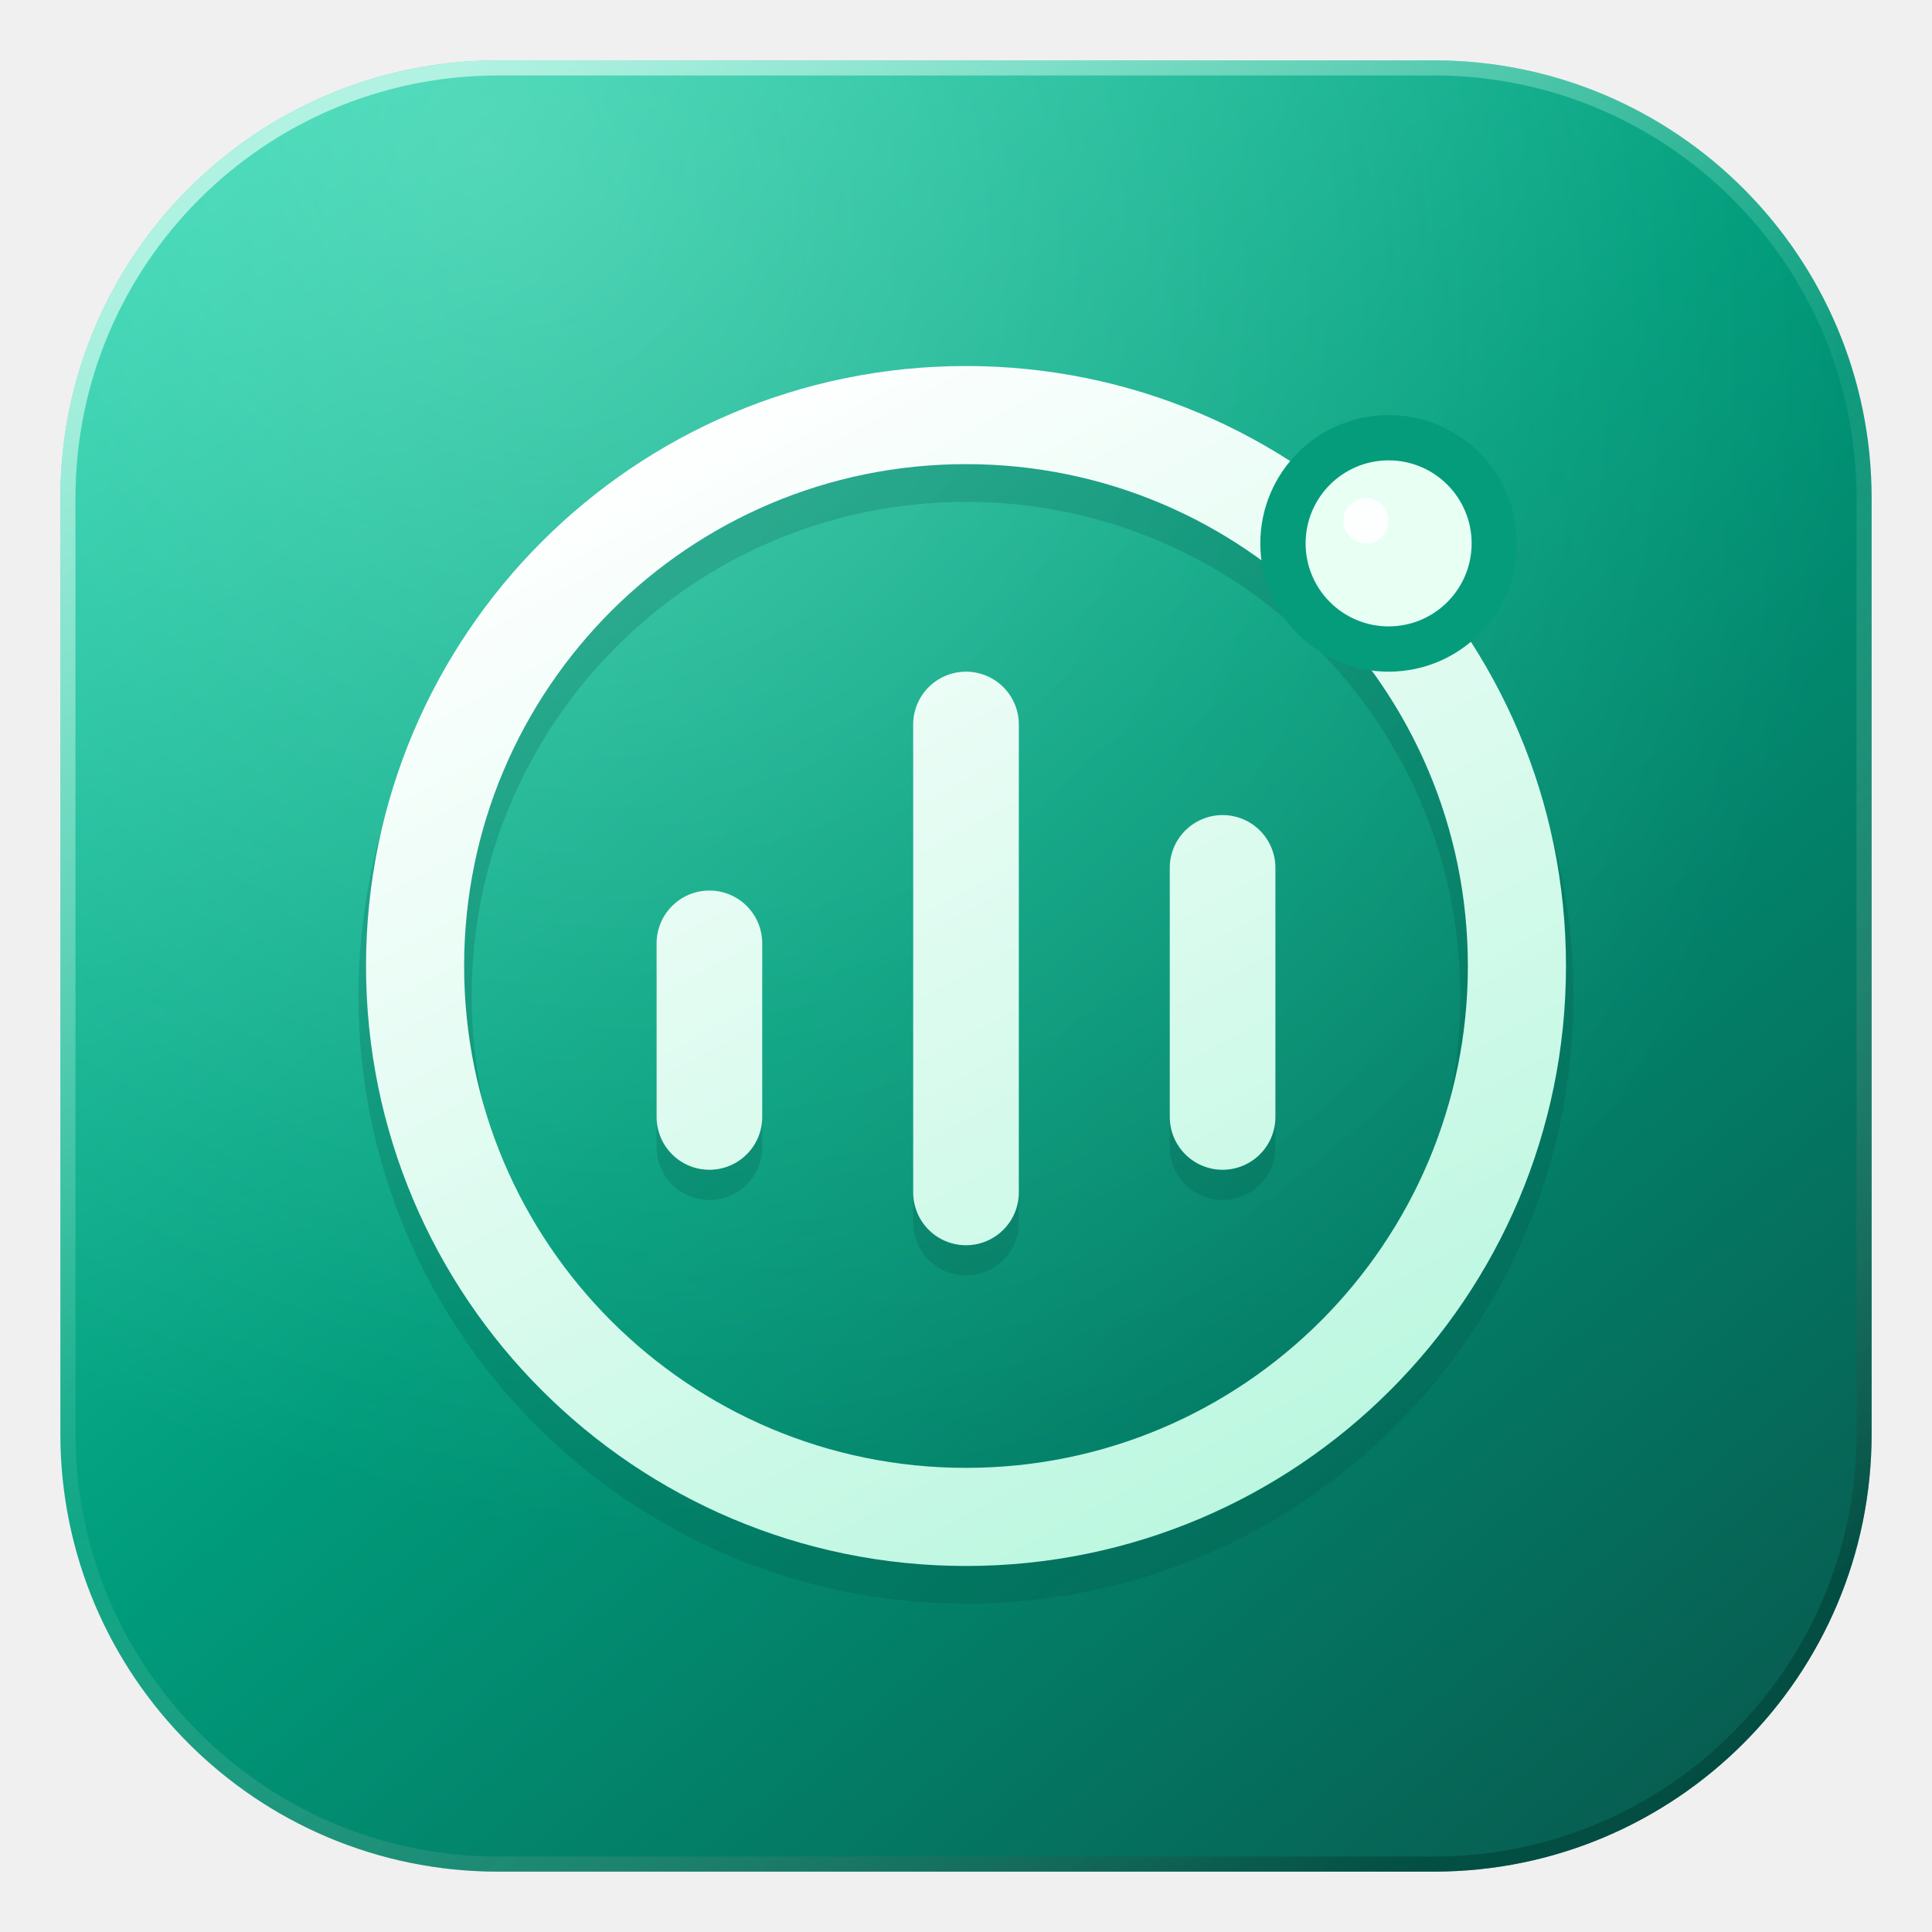
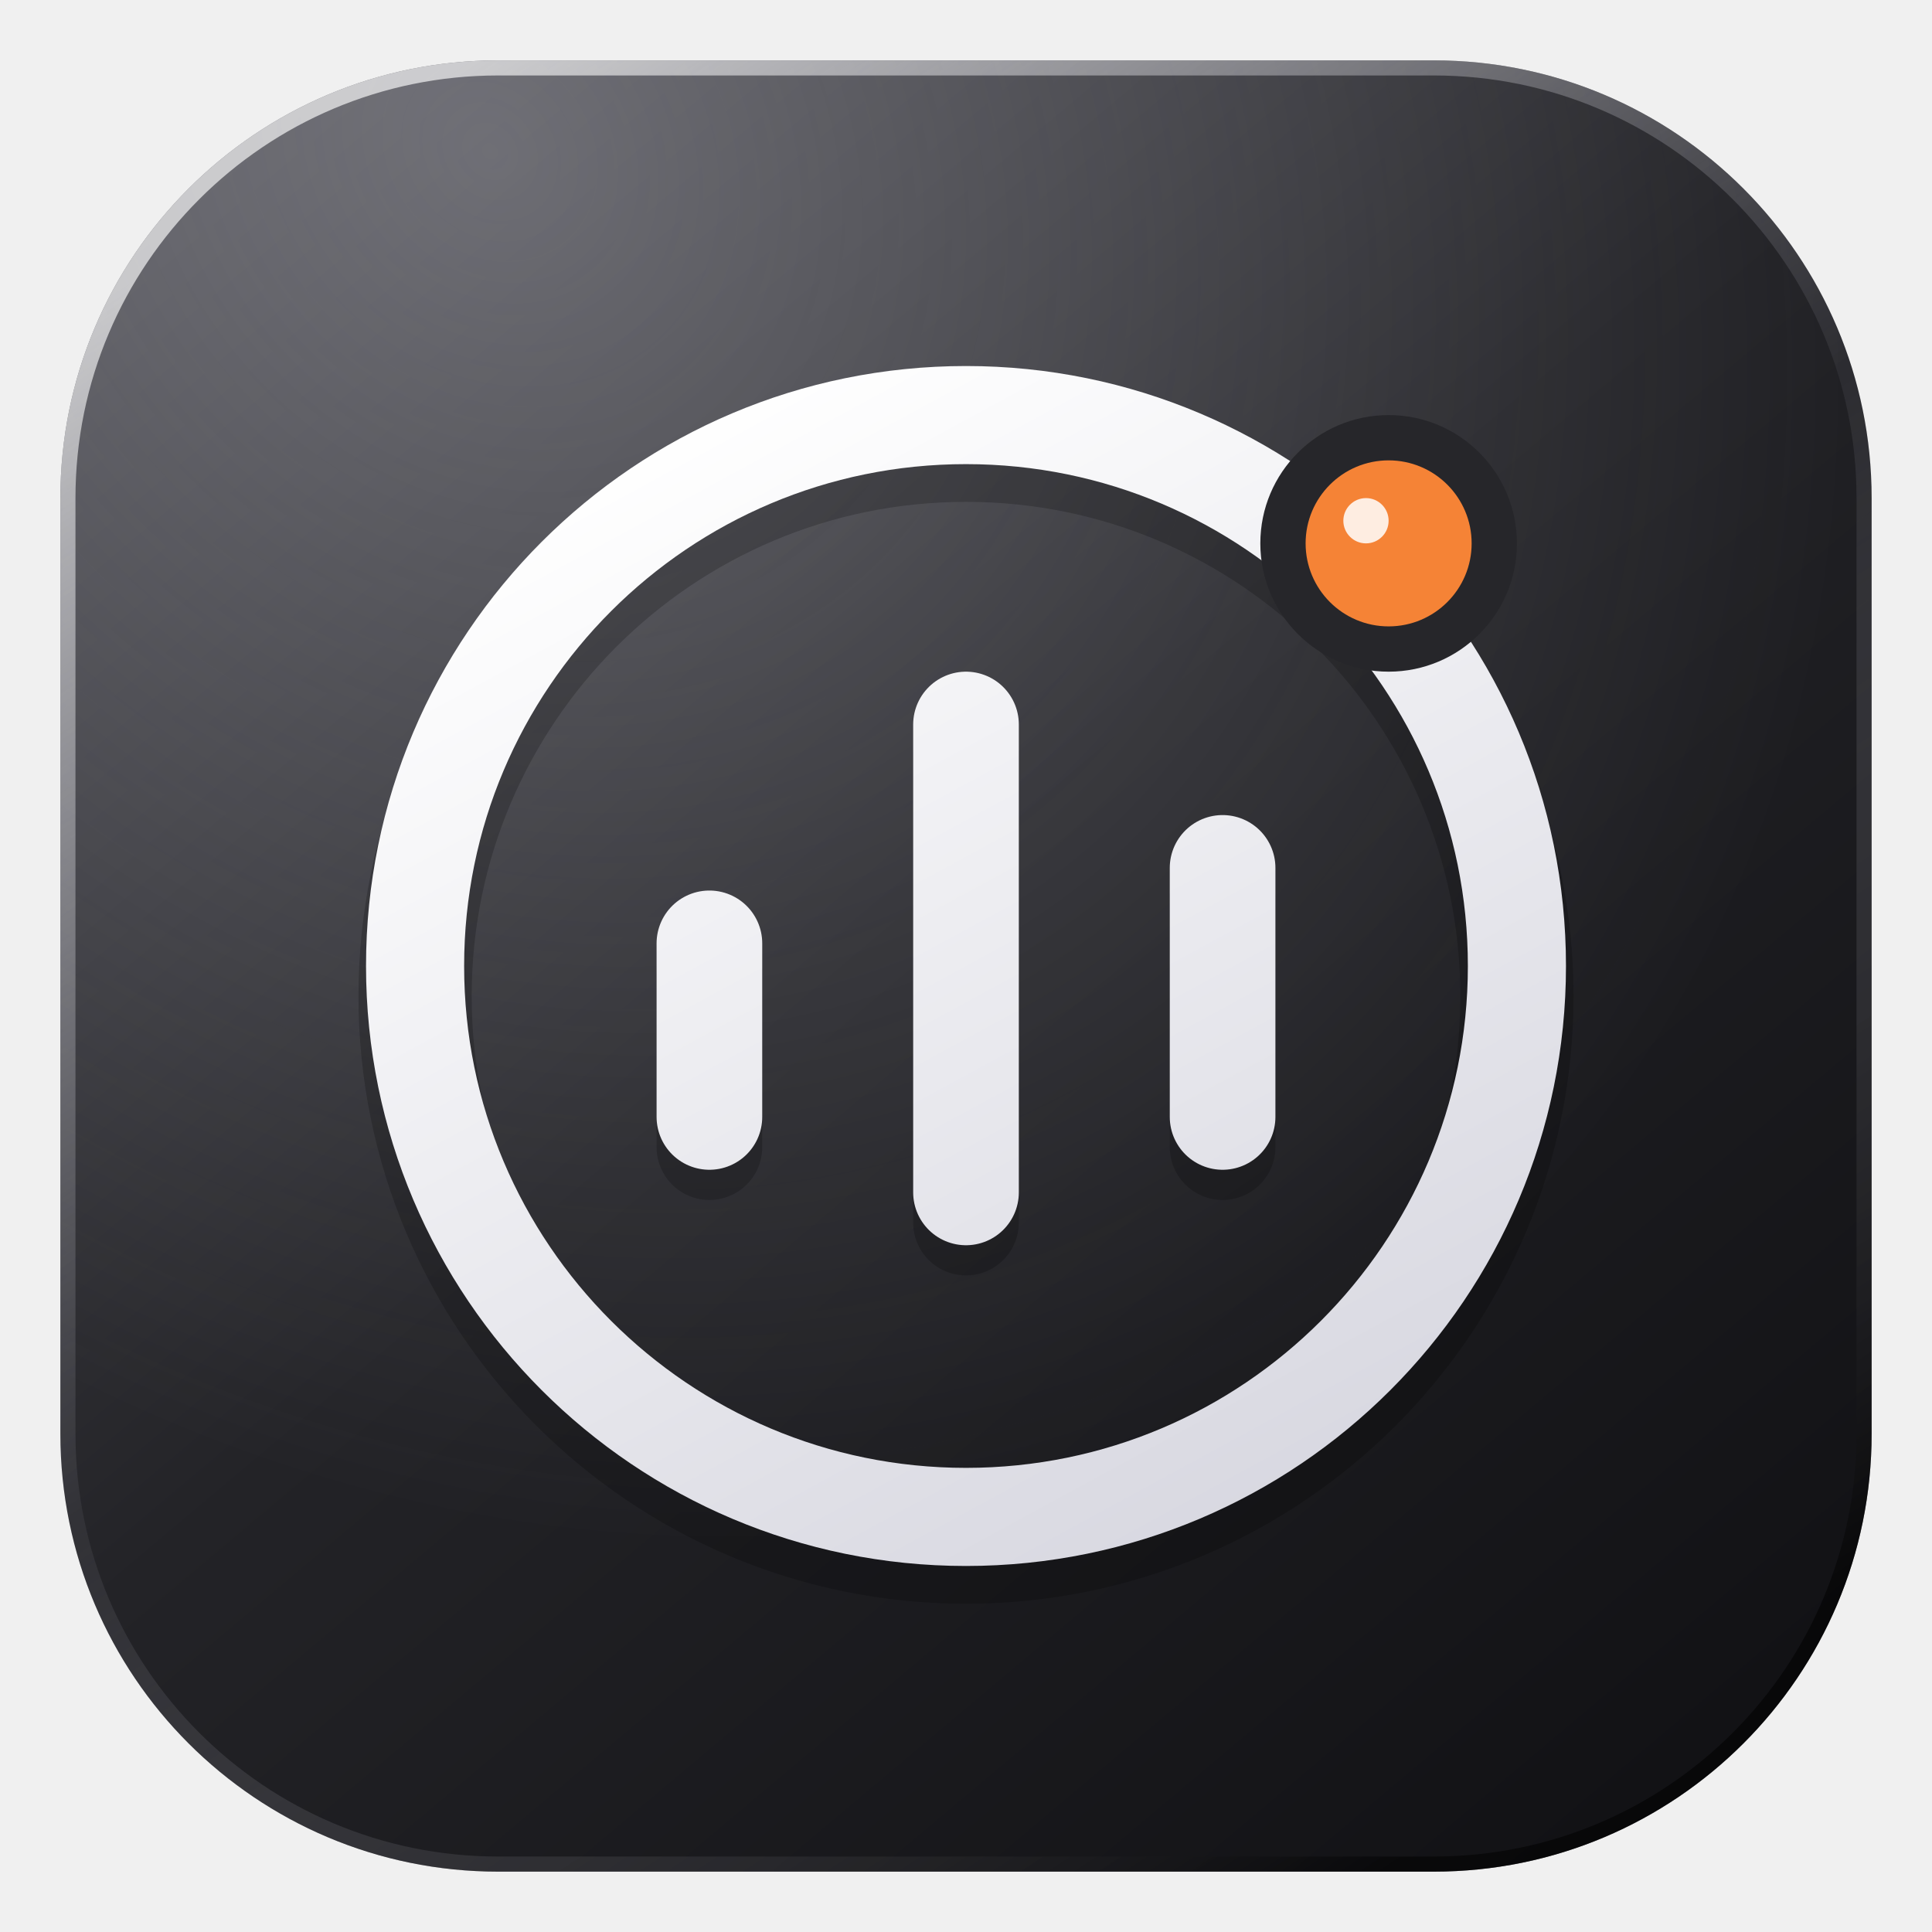
<svg xmlns="http://www.w3.org/2000/svg" width="512" height="512" viewBox="0 0 256 256" fill="none">
  <defs>
-     <linearGradient id="jade" x1="34" y1="18" x2="224" y2="244" gradientUnits="userSpaceOnUse">
-       <stop stop-color="#29CFAD" />
-       <stop offset=".46" stop-color="#009C7B" />
-       <stop offset="1" stop-color="#075C50" />
+     <linearGradient id="graphite" x1="34" y1="18" x2="224" y2="244" gradientUnits="userSpaceOnUse">
+       <stop stop-color="#49494F" />
+       <stop offset=".46" stop-color="#232327" />
+       <stop offset="1" stop-color="#111114" />
    </linearGradient>
    <linearGradient id="rim" x1="50" y1="16" x2="196" y2="240" gradientUnits="userSpaceOnUse">
-       <stop stop-color="#E5FFF7" stop-opacity=".65" />
-       <stop offset=".5" stop-color="#B2F5DD" stop-opacity=".08" />
-       <stop offset="1" stop-color="#003E35" stop-opacity=".55" />
+       <stop stop-color="#FFFFFF" stop-opacity=".65" />
+       <stop offset=".5" stop-color="#B6B6C2" stop-opacity=".08" />
+       <stop offset="1" stop-color="#000000" stop-opacity=".55" />
    </linearGradient>
-     <linearGradient id="mint" x1="91" y1="54" x2="172" y2="203" gradientUnits="userSpaceOnUse">
+     <linearGradient id="chalk" x1="91" y1="54" x2="172" y2="203" gradientUnits="userSpaceOnUse">
      <stop stop-color="#FFF" />
-       <stop offset="1" stop-color="#B9F7DF" />
+       <stop offset="1" stop-color="#D7D7E0" />
    </linearGradient>
    <radialGradient id="light" cx="0" cy="0" r="1" gradientTransform="translate(65 20) rotate(48) scale(198 167)" gradientUnits="userSpaceOnUse">
-       <stop stop-color="#C1FFE7" stop-opacity=".3" />
-       <stop offset="1" stop-color="#B0FFE3" stop-opacity="0" />
+       <stop stop-color="#D5D5DE" stop-opacity=".3" />
+       <stop offset="1" stop-color="#C6C6CF" stop-opacity="0" />
    </radialGradient>
  </defs>
-   <rect x="8" y="8" width="240" height="240" rx="58" fill="url(#jade)" />
+   <rect x="8" y="8" width="240" height="240" rx="58" fill="url(#graphite)" />
  <rect x="8" y="8" width="240" height="240" rx="58" fill="url(#light)" />
  <rect x="9" y="9" width="238" height="238" rx="57" stroke="url(#rim)" stroke-width="2" />
-   <circle cx="128" cy="132" r="73" stroke="#004E42" stroke-opacity=".2" stroke-width="15" />
-   <circle cx="128" cy="128" r="73" stroke="url(#mint)" stroke-width="13" />
-   <path d="M94 148V125M128 158V96M162 148V115" stroke="#004E42" stroke-opacity=".2" stroke-width="14" stroke-linecap="round" transform="translate(0 4)" />
-   <path d="M94 148V125M128 158V96M162 148V115" stroke="url(#mint)" stroke-width="14" stroke-linecap="round" />
-   <circle cx="184" cy="72" r="17" fill="#059C7B" />
-   <circle cx="184" cy="72" r="11" fill="#E8FFF4" />
+   <circle cx="128" cy="132" r="73" stroke="#000000" stroke-opacity=".2" stroke-width="15" />
+   <circle cx="128" cy="128" r="73" stroke="url(#chalk)" stroke-width="13" />
+   <path d="M94 148V125M128 158V96M162 148V115" stroke="#000000" stroke-opacity=".2" stroke-width="14" stroke-linecap="round" transform="translate(0 4)" />
+   <path d="M94 148V125M128 158V96M162 148V115" stroke="url(#chalk)" stroke-width="14" stroke-linecap="round" />
+   <circle cx="184" cy="72" r="17" fill="#26262A" />
+   <circle cx="184" cy="72" r="11" fill="#F58336" />
  <circle cx="181" cy="69" r="3" fill="#FFF" fill-opacity=".85" />
</svg>
